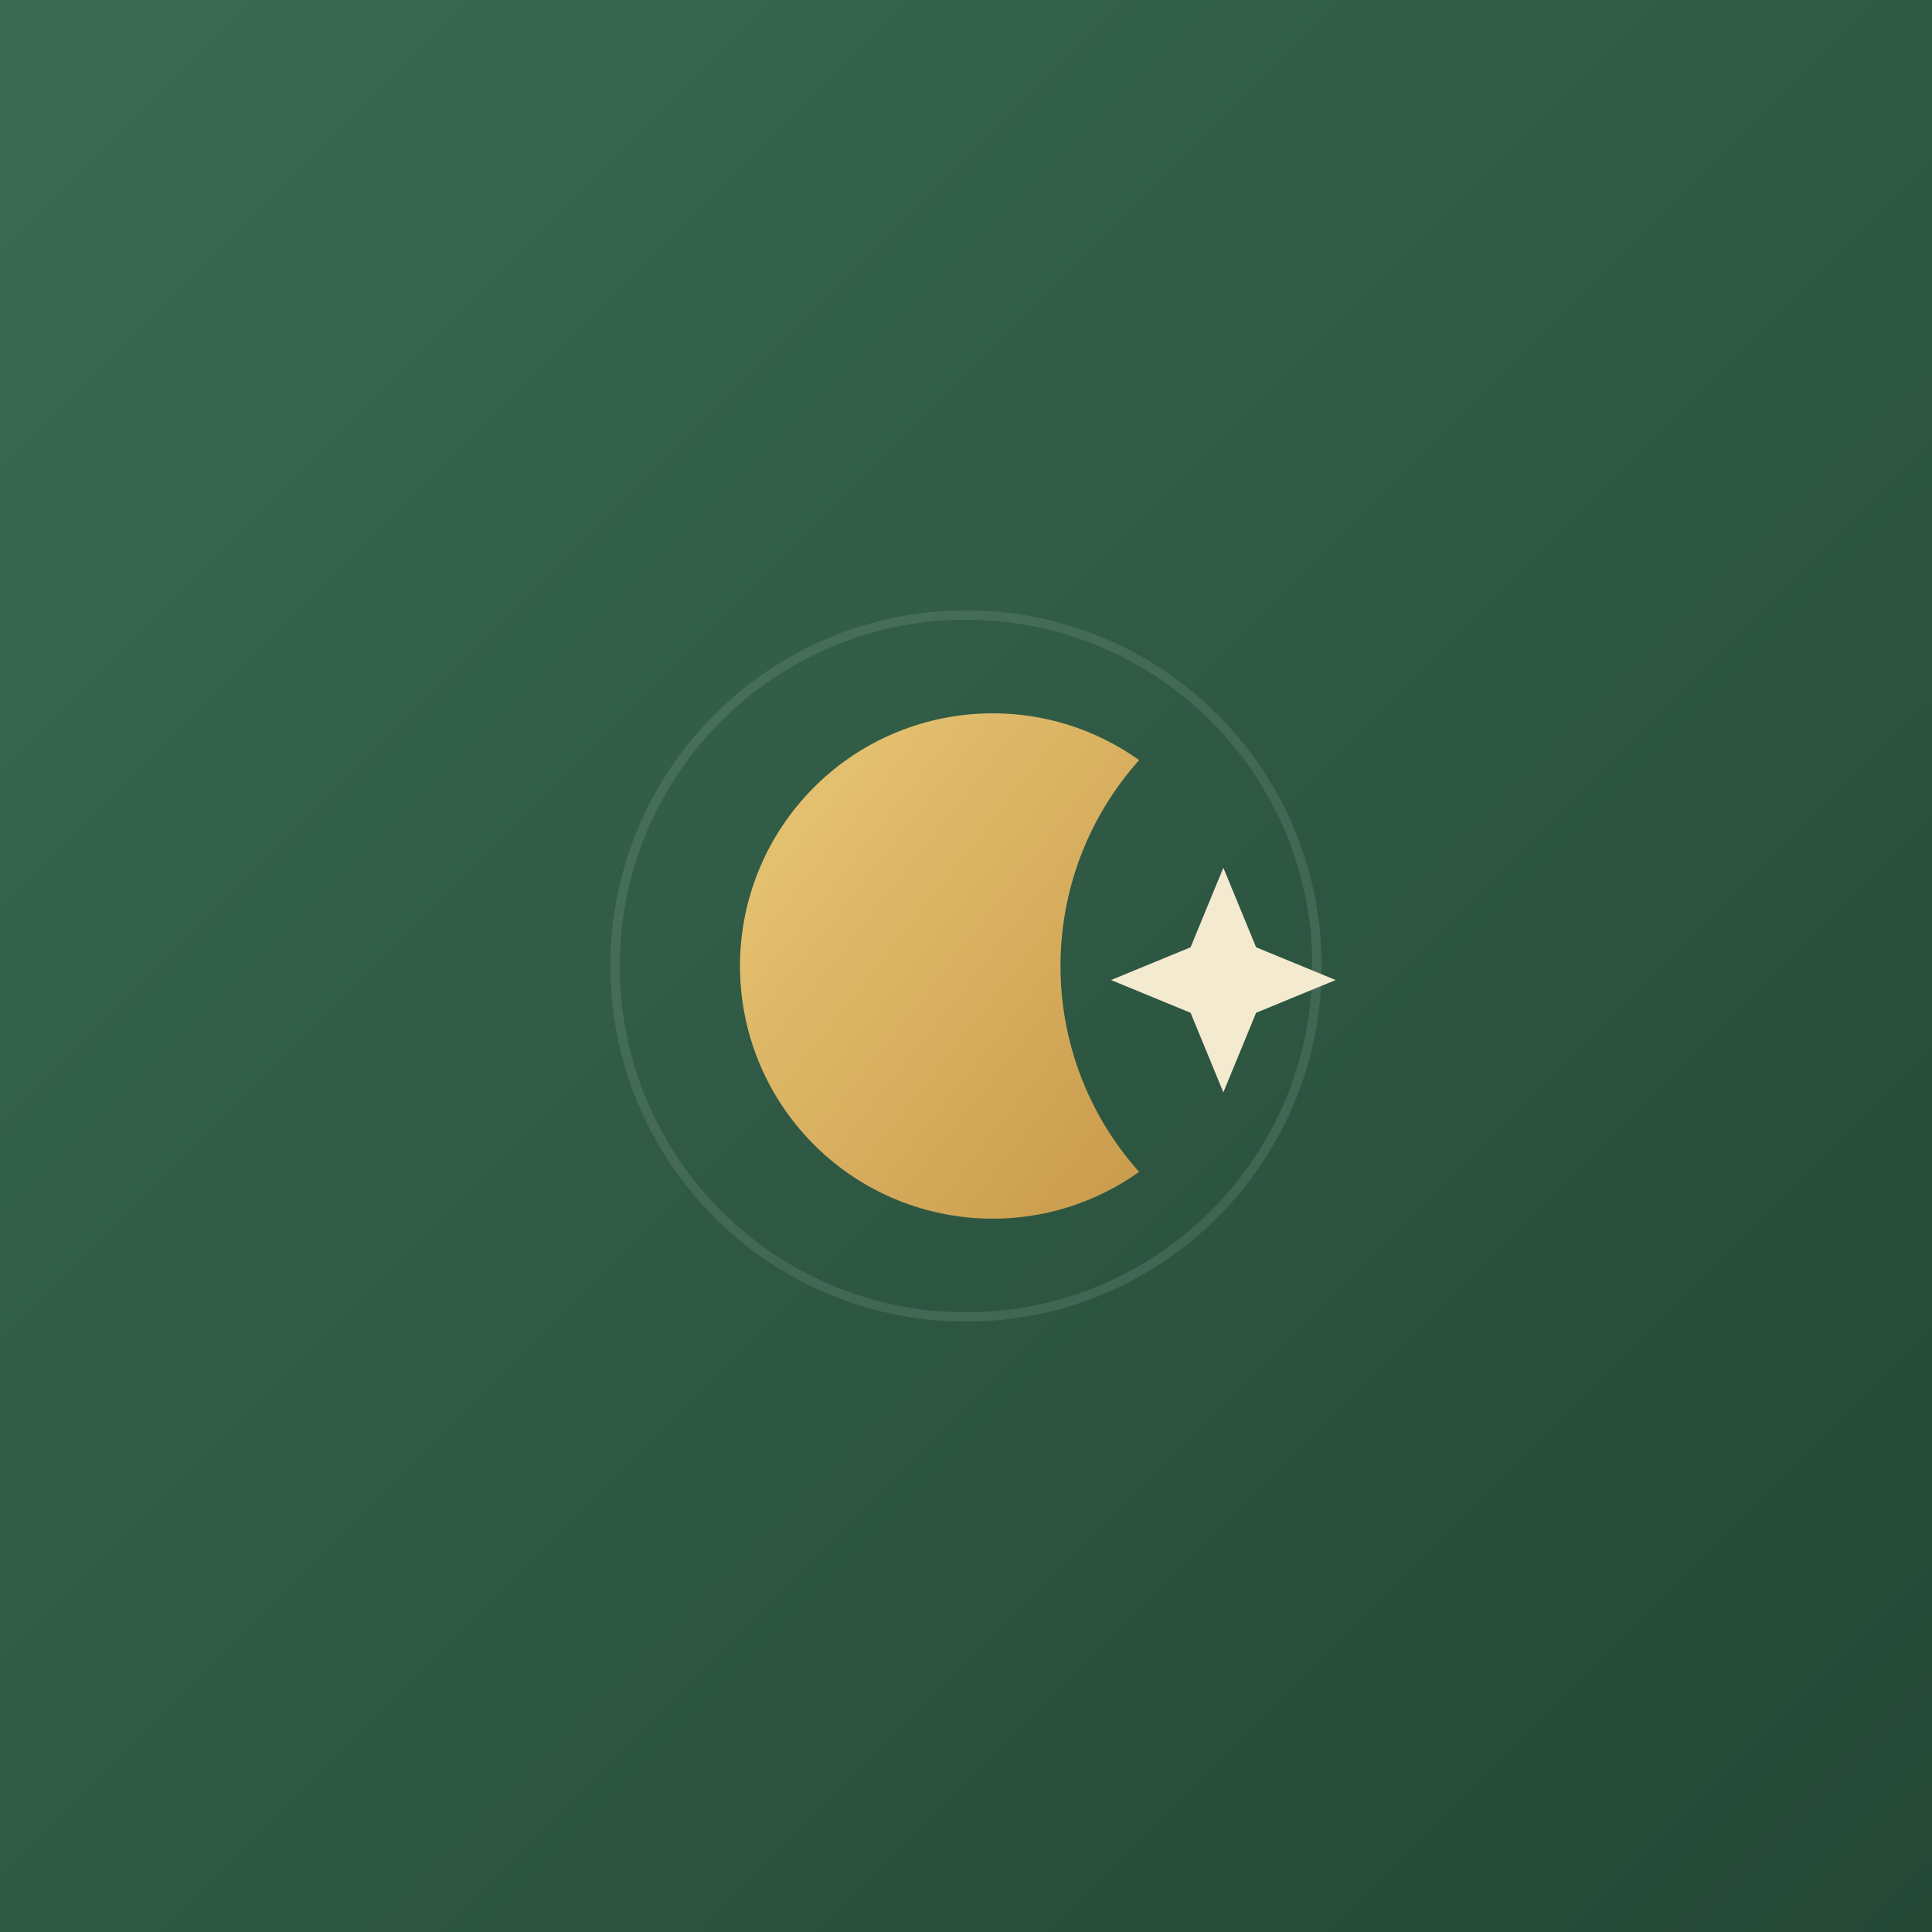
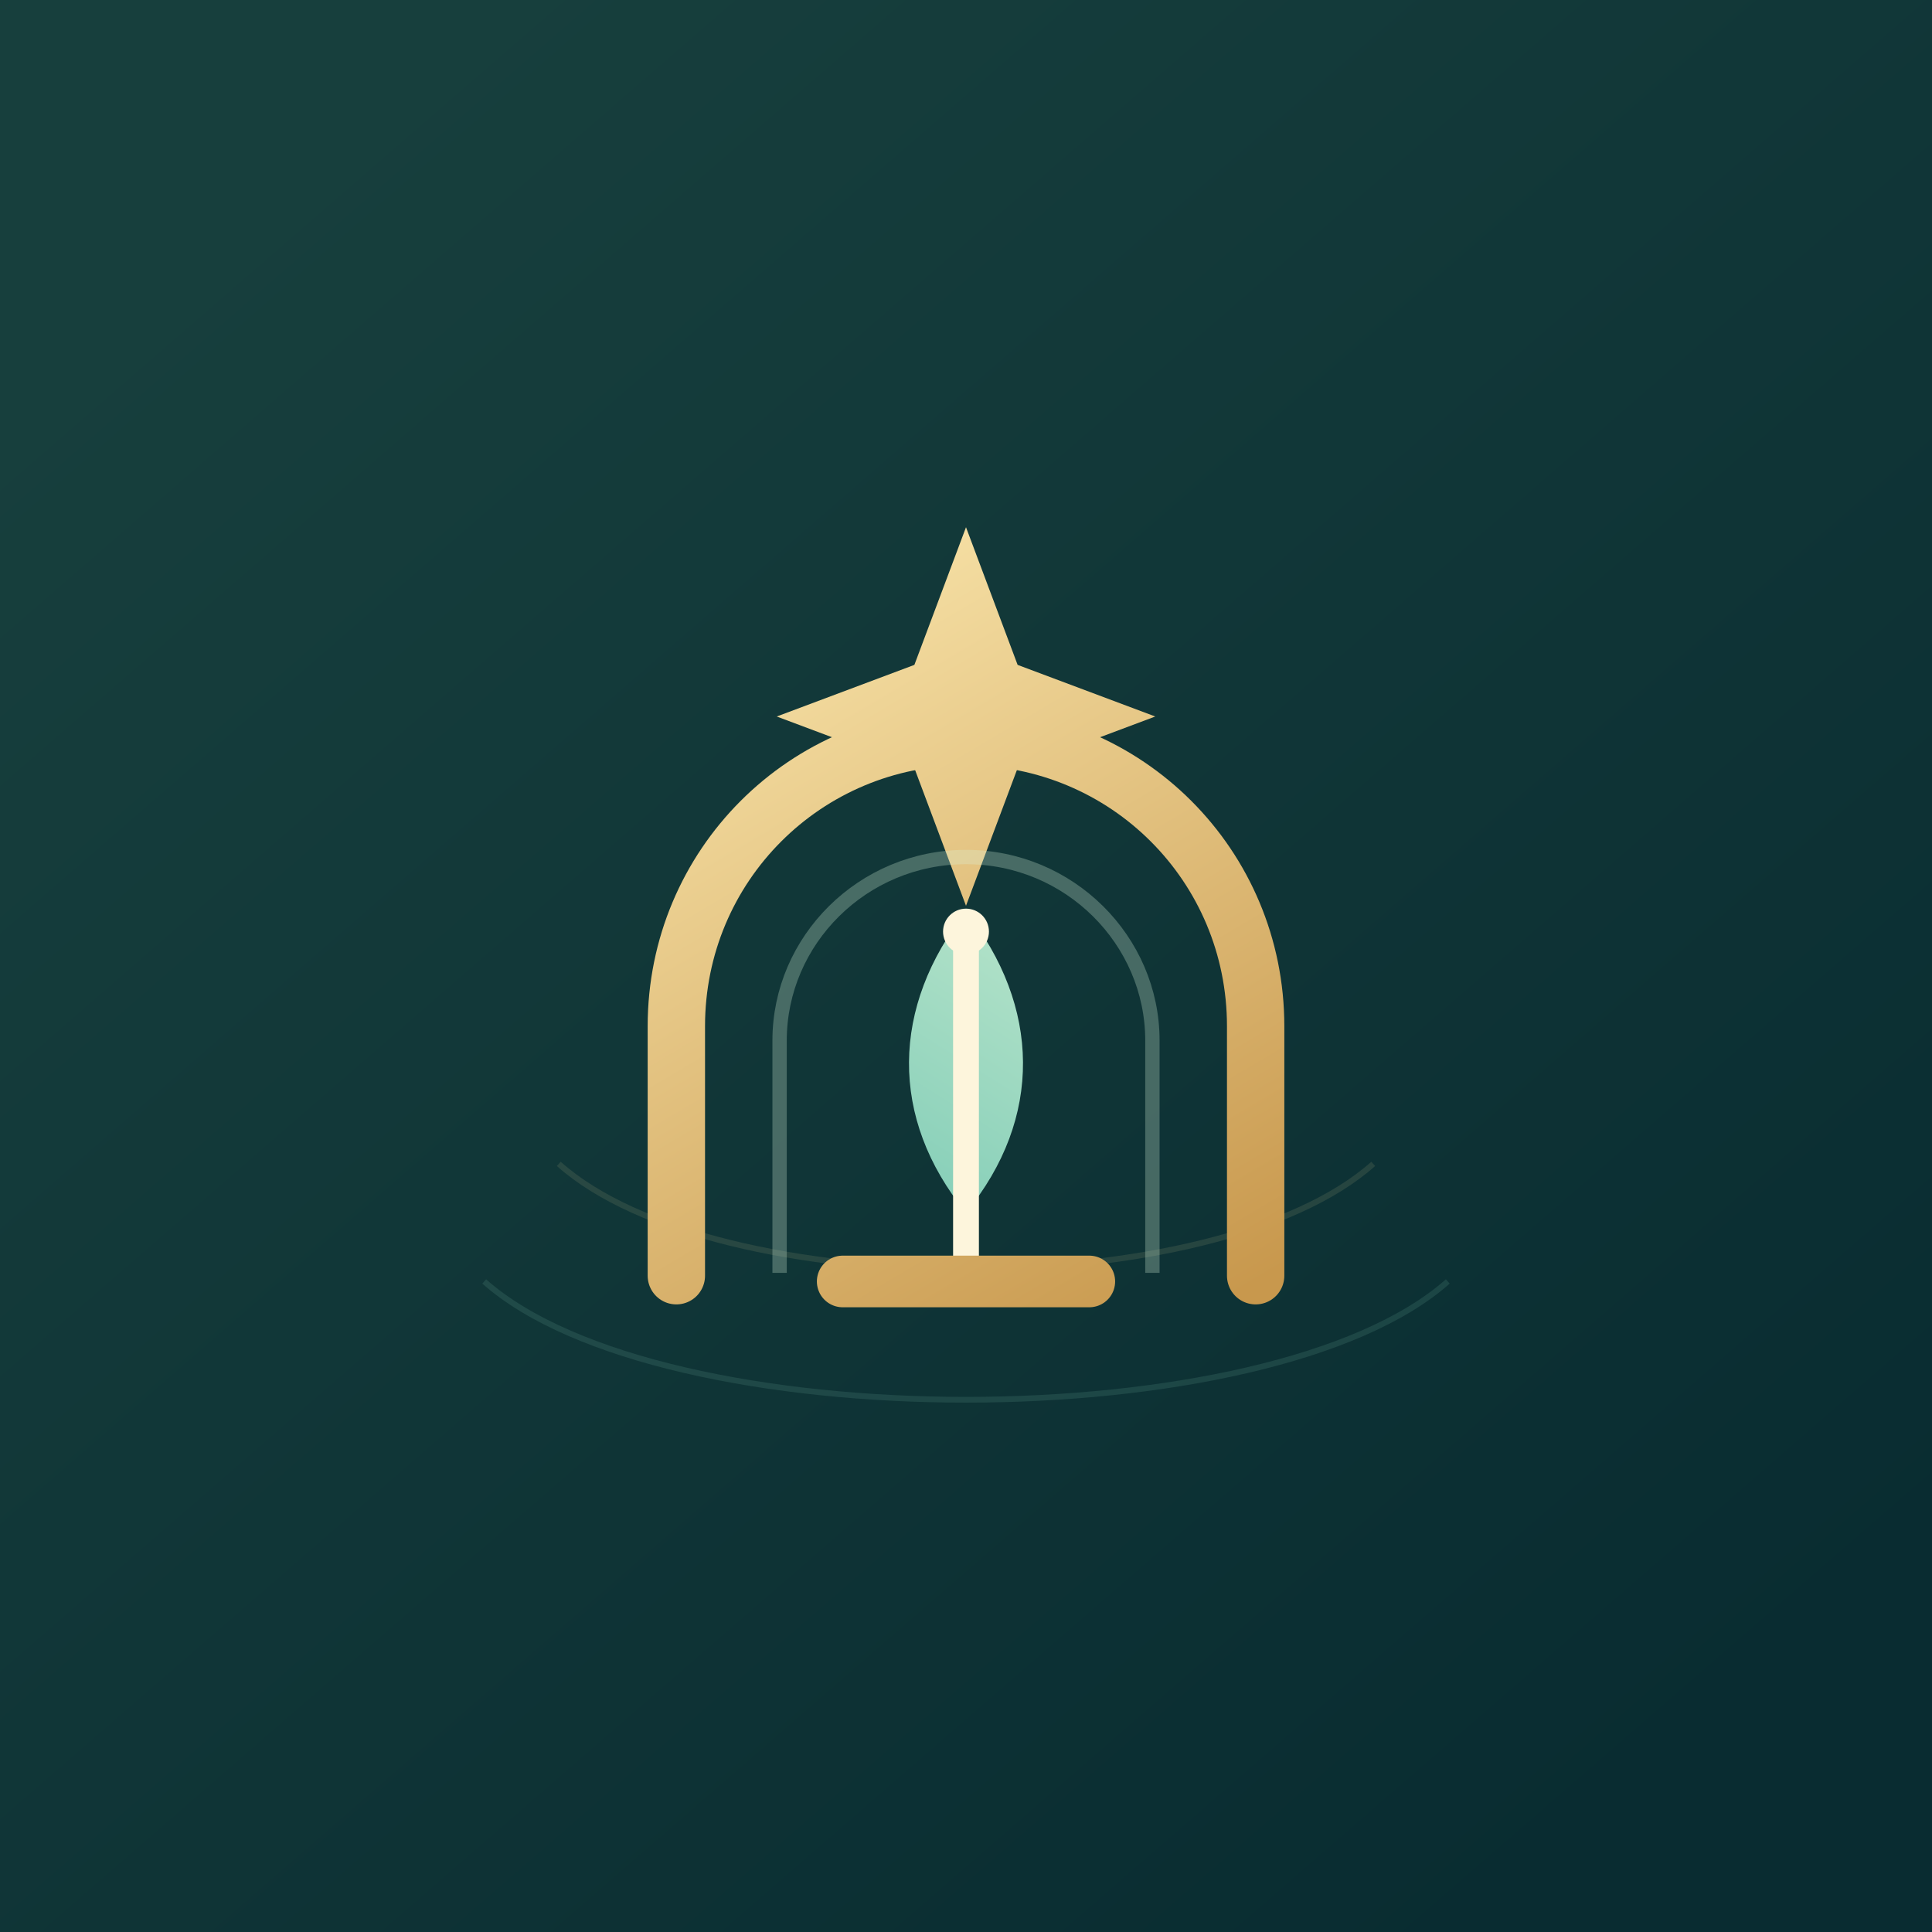
- <svg xmlns="http://www.w3.org/2000/svg" width="512" height="512" viewBox="0 0 512 512">
+ <svg xmlns="http://www.w3.org/2000/svg" width="512" height="512" viewBox="0 0 512 512" fill="none">
  <defs>
-     <linearGradient id="bg" x1="0" y1="0" x2="1" y2="1">
-       <stop offset="0" stop-color="#3a6b52" />
-       <stop offset="1" stop-color="#244736" />
+     <linearGradient id="bg" x1="72" y1="48" x2="440" y2="472" gradientUnits="userSpaceOnUse">
+       <stop stop-color="#173F3D" />
+       <stop offset="1" stop-color="#092C31" />
    </linearGradient>
-     <linearGradient id="gold" x1="0" y1="0" x2="1" y2="1">
-       <stop offset="0" stop-color="#e9c877" />
-       <stop offset="1" stop-color="#c99a4b" />
+     <linearGradient id="gold" x1="197" y1="140" x2="338" y2="378" gradientUnits="userSpaceOnUse">
+       <stop stop-color="#F4DDA1" />
+       <stop offset="1" stop-color="#C8984D" />
+     </linearGradient>
+     <linearGradient id="aqua" x1="199" y1="356" x2="309" y2="180" gradientUnits="userSpaceOnUse">
+       <stop stop-color="#74C7B2" />
+       <stop offset="1" stop-color="#D5F1D5" />
    </linearGradient>
  </defs>
  <rect width="512" height="512" fill="url(#bg)" />
-   <g transform="translate(256,256) scale(0.62) translate(-256,-256)">
-     <g fill="none" stroke="#ffffff" stroke-opacity="0.10" stroke-width="4">
-       <circle cx="256" cy="256" r="150" />
-     </g>
-     <path d="M330 168a108 108 0 1 0 0 176 132 132 0 0 1 0-176z" fill="url(#gold)" />
-     <path d="M366 214l14 34 34 14-34 14-14 34-14-34-34-14 34-14z" fill="#f4ead0" />
+   <g transform="translate(256 256) scale(.76) translate(-256 -256)">
+     <path d="M88 366C150 421 362 421 424 366" stroke="#8CD1BF" stroke-opacity=".13" stroke-width="2" />
+     <path d="M114 325C169 374 343 374 398 325" stroke="#F4DDA1" stroke-opacity=".11" stroke-width="2" />
+     <path d="M256 103L274 151L322 169L274 187L256 235L238 187L190 169L238 151L256 103Z" fill="url(#gold)" />
+     <path d="M155 364V277C155 221 200 176 256 176C312 176 357 221 357 277V364" stroke="url(#gold)" stroke-width="20" stroke-linecap="round" />
+     <path d="M191 363V282C191 247 220 218 256 218C292 218 321 247 321 282V363" stroke="#D6F2DC" stroke-opacity=".28" stroke-width="5" />
+     <path d="M256 342C229 309 230 270 256 237C282 270 283 309 256 342Z" fill="url(#aqua)" />
+     <path d="M256 244V366" stroke="#FDF5DC" stroke-width="9" stroke-linecap="round" />
+     <path d="M213 366H299" stroke="url(#gold)" stroke-width="18" stroke-linecap="round" />
+     <circle cx="256" cy="244" r="8" fill="#FDF5DC" />
  </g>
</svg>
